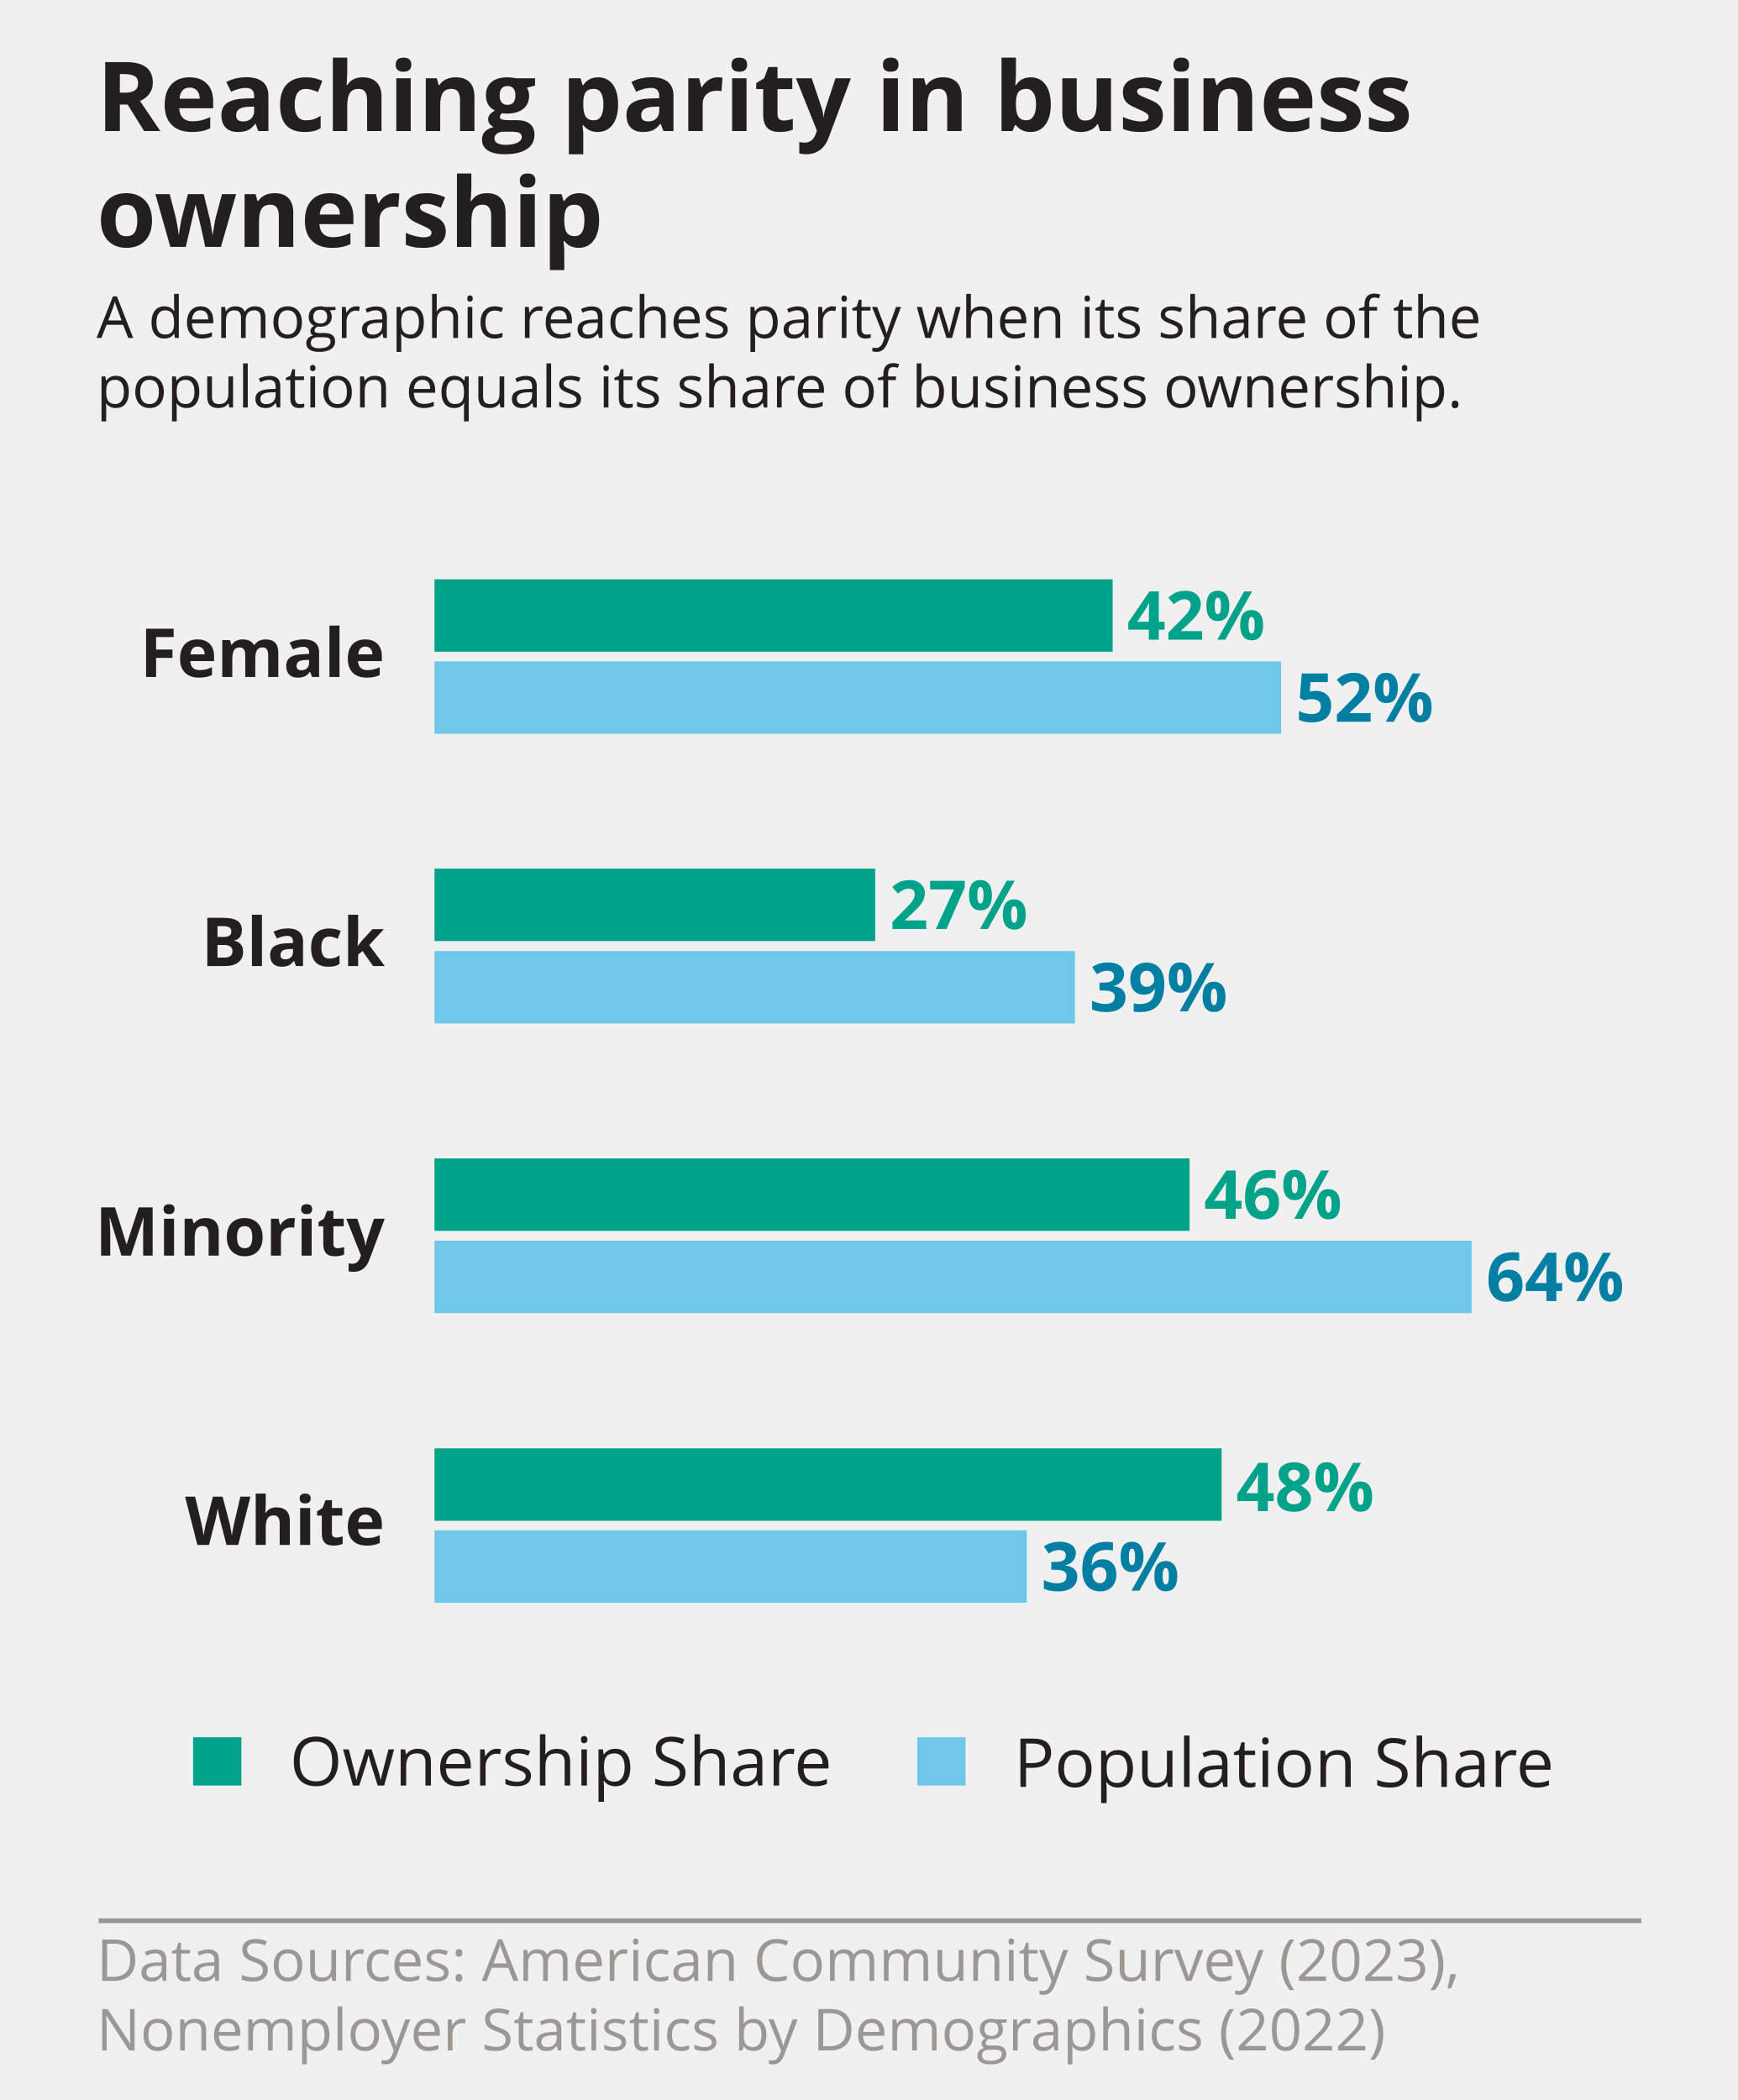
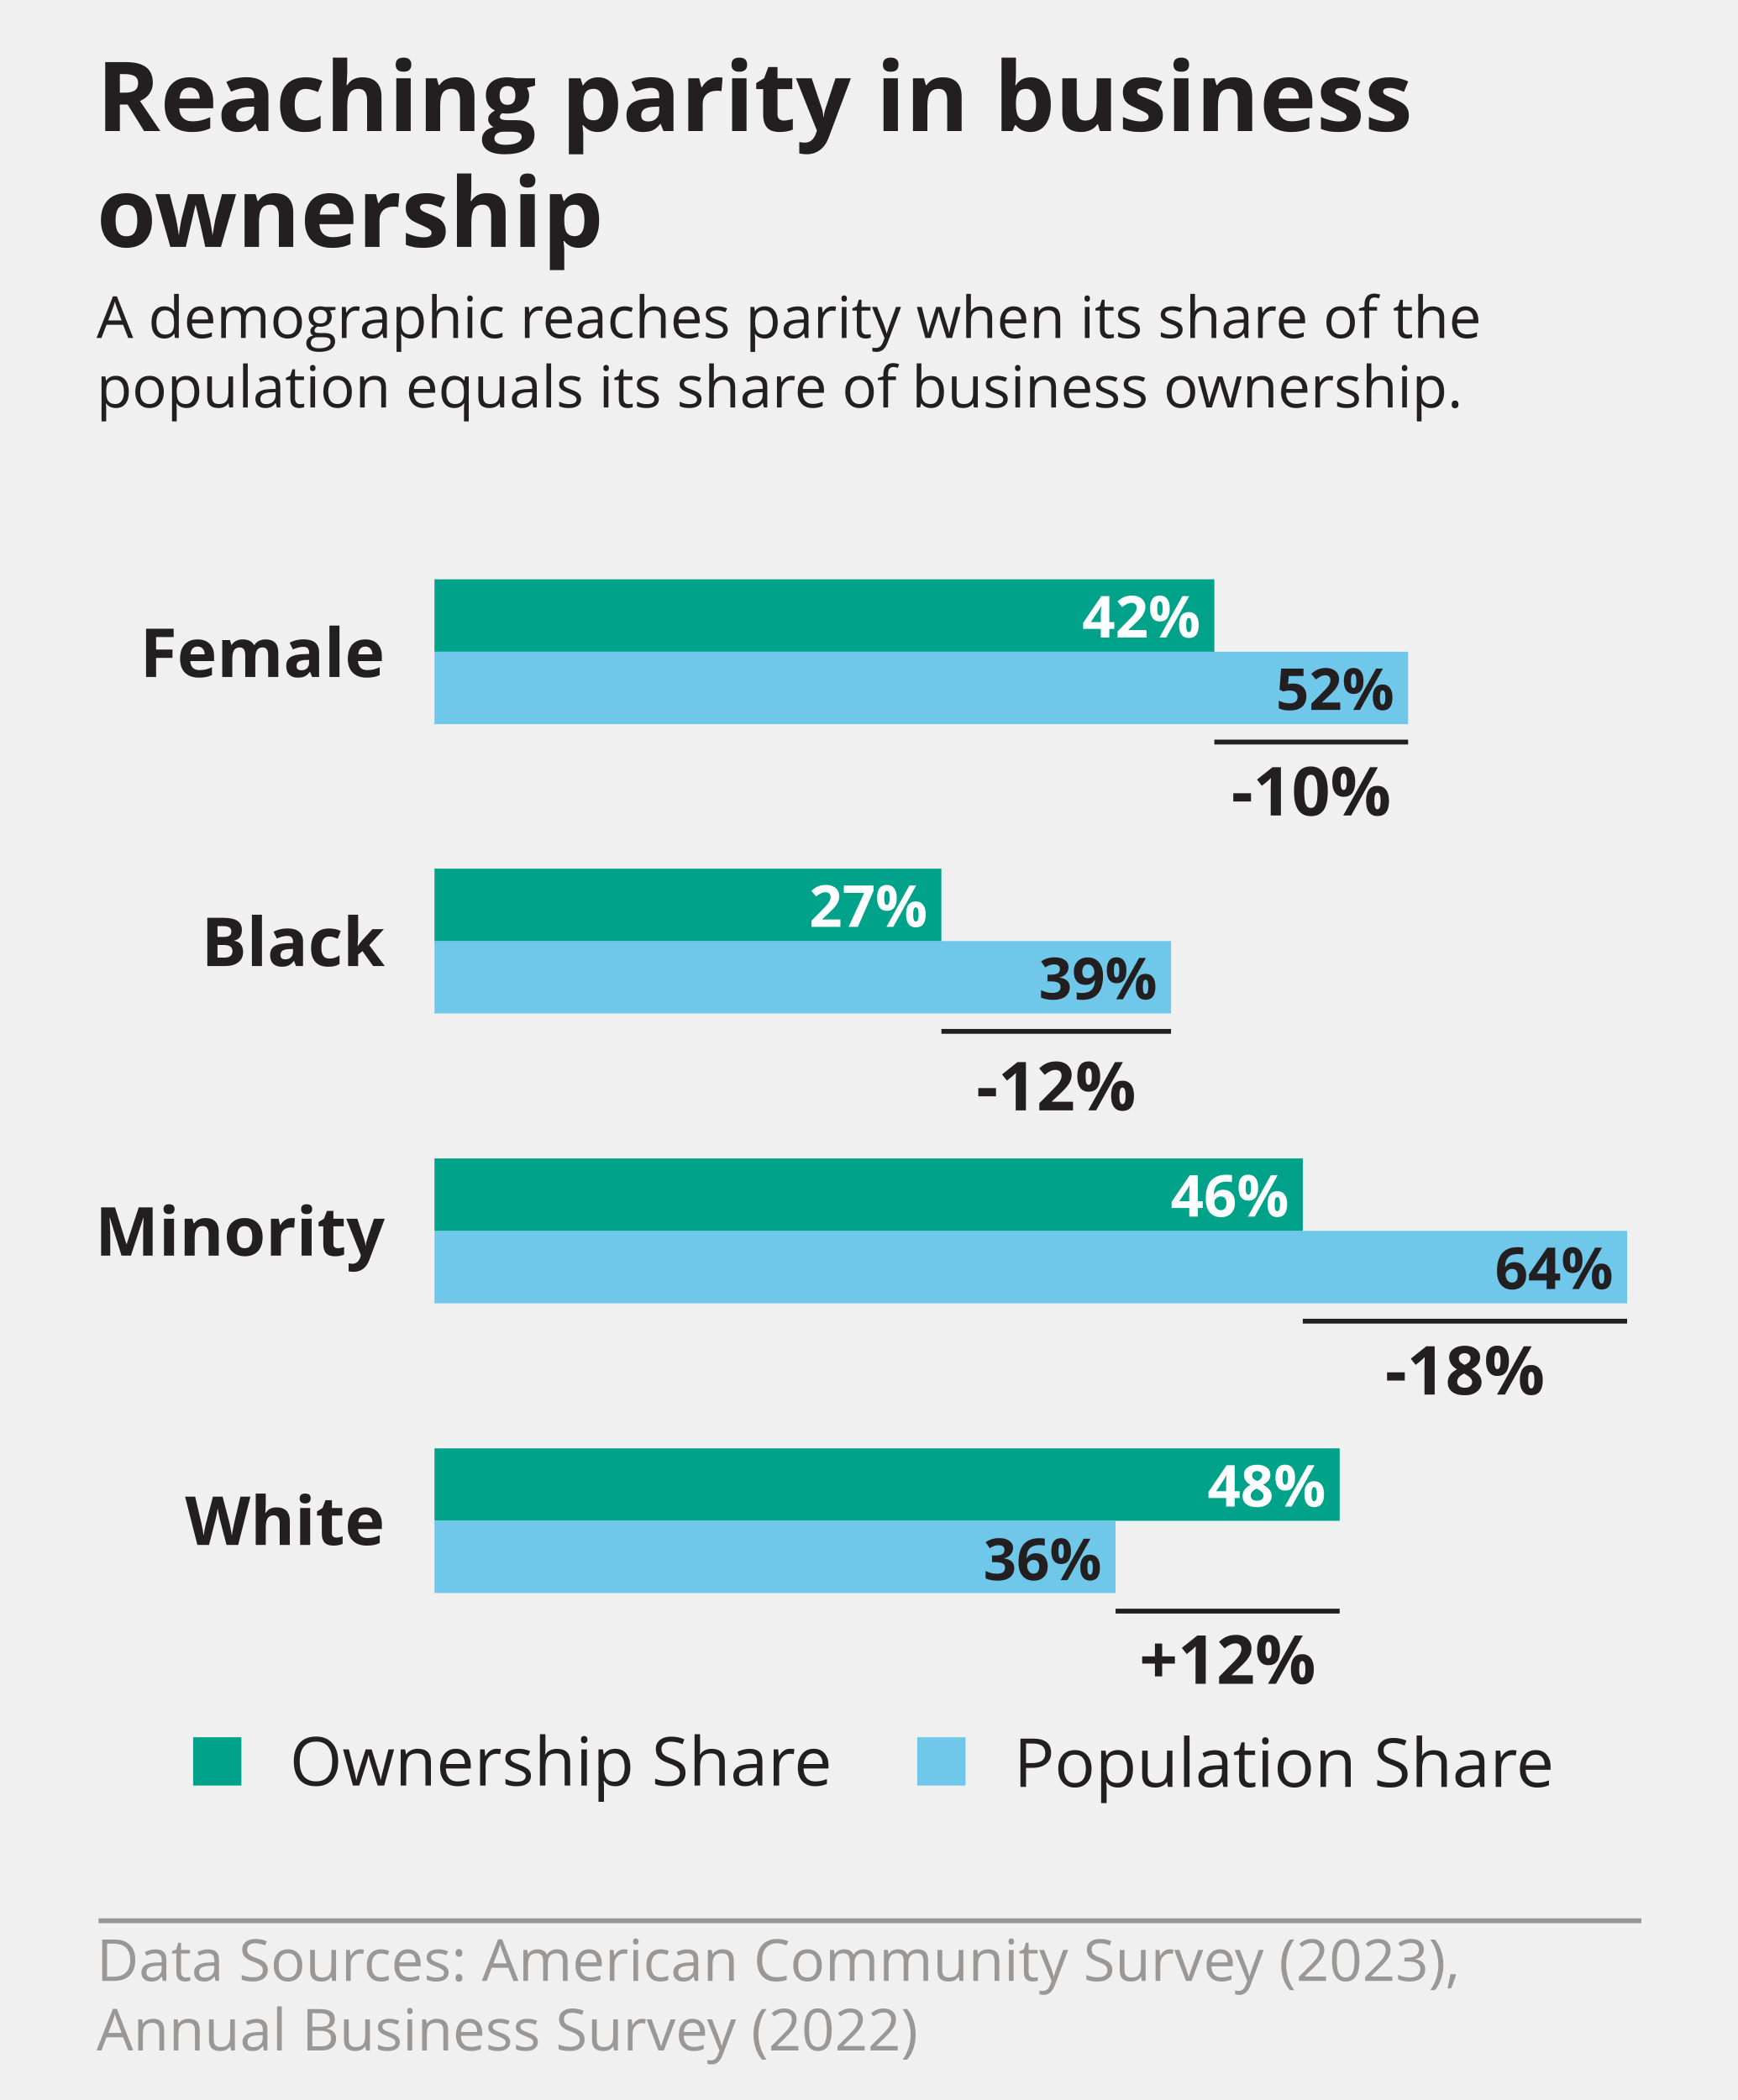
- <svg xmlns="http://www.w3.org/2000/svg" id="Layer_1" data-name="Layer 1" viewBox="0 0 360 435" version="1.1">
-   <defs id="defs1">
-     <style id="style1">
+ <svg xmlns="http://www.w3.org/2000/svg" id="Layer_1" data-name="Layer 1" viewBox="0 0 360 435">
+   <defs>
+     <style>
      .cls-1 {
-         fill: #d6d6d6;
+         fill: #fff;
      }

-       .cls-2, .cls-3, .cls-4 {
+       .cls-1, .cls-2, .cls-3, .cls-4 {
        font-family: OpenSans-Bold, 'Open Sans';
        font-weight: 700;
      }

-       .cls-2, .cls-3, .cls-5 {
+       .cls-1, .cls-2, .cls-5, .cls-6 {
+         font-size: 12px;
+       }
+ 
+       .cls-7 {
+         stroke: #231f20;
+       }
+ 
+       .cls-7, .cls-8 {
+         fill: none;
+         stroke-miterlimit: 10;
+       }
+ 
+       .cls-9 {
+         fill: #6fc7e9;
+       }
+ 
+       .cls-2, .cls-3, .cls-4, .cls-6, .cls-10 {
+         fill: #231f20;
+       }
+ 
+       .cls-3, .cls-10 {
        font-size: 14px;
      }

-       .cls-2, .cls-4, .cls-6, .cls-5 {
-         fill: #231f20;
-       }
- 
-       .cls-3, .cls-7 {
-         fill: #00a28a;
-       }
- 
-       .cls-8 {
+       .cls-5 {
        fill: #9a9896;
      }

-       .cls-8, .cls-6 {
-         font-size: 12px;
+       .cls-5, .cls-6, .cls-10 {
+         font-family: OpenSans, 'Open Sans';
      }

-       .cls-8, .cls-6, .cls-5 {
-         font-family: OpenSans, 'Open Sans';
+       .cls-11 {
+         fill: #00a28a;
      }

      .cls-4 {
        font-size: 20px;
      }

-       .cls-9 {
-         fill: none;
+       .cls-8 {
        stroke: #9a9896;
-         stroke-miterlimit: 10;
      }
    </style>
  </defs>
-   <text class="cls-4" transform="translate(20 27.14)" id="text2">
-     <tspan x="0" y="0" id="tspan1">Reaching parity in business </tspan>
-     <tspan x="0" y="24" id="tspan2">ownership</tspan>
+   <text class="cls-4" transform="translate(20 27.14)">
+     <tspan x="0" y="0">Reaching parity in business </tspan>
+     <tspan x="0" y="24">ownership</tspan>
  </text>
-   <text class="cls-6" transform="translate(20 70)" id="text4">
-     <tspan x="0" y="0" id="tspan3">A demographic reaches parity when its share of the </tspan>
-     <tspan x="0" y="14.4" id="tspan4">population equals its share of business ownership.</tspan>
+   <text class="cls-6" transform="translate(20 70)">
+     <tspan x="0" y="0">A demographic reaches parity when its share of the </tspan>
+     <tspan x="0" y="14.4">population equals its share of business ownership.</tspan>
  </text>
-   <text class="cls-2" transform="translate(38.34 320.02)" id="text5">
-     <tspan x="0" y="0" id="tspan5">White</tspan>
+   <text class="cls-3" transform="translate(38.34 320.02)">
+     <tspan x="0" y="0">White</tspan>
  </text>
-   <rect class="cls-7" x="90" y="300.02" width="163.05" height="15" id="rect5" />
-   <rect class="cls-1" x="90" y="317" width="122.68" height="15" id="rect6" style="fill:#6fc7ea;fill-opacity:1" />
-   <text class="cls-2" id="text6" x="215.69" y="329.5" style="fill:#007fa3;fill-opacity:1">
-     <tspan x="215.69" y="329.5" id="tspan6" style="fill:#007fa3;fill-opacity:1">36%</tspan>
+   <rect class="cls-11" x="90" y="300.02" width="187.5" height="15" />
+   <rect class="cls-9" x="90" y="314.98" width="141.08" height="15" />
+   <text class="cls-2" transform="translate(203.7 327.3)">
+     <tspan x="0" y="0">36%</tspan>
  </text>
-   <text class="cls-3" transform="translate(256.05 313.02)" id="text7">
-     <tspan x="0" y="0" id="tspan7">48%</tspan>
+   <text class="cls-1" transform="translate(250.12 312.08)">
+     <tspan x="0" y="0">48%</tspan>
  </text>
-   <text class="cls-2" transform="translate(28.99 140.23)" id="text8">
-     <tspan x="0" y="0" id="tspan8">Female</tspan>
+   <text class="cls-3" transform="translate(28.99 140.23)">
+     <tspan x="0" y="0">Female</tspan>
  </text>
-   <text class="cls-2" transform="translate(41.68 200.11)" id="text9">
-     <tspan x="0" y="0" id="tspan9">Black</tspan>
+   <text class="cls-3" transform="translate(41.68 200.11)">
+     <tspan x="0" y="0">Black</tspan>
  </text>
-   <text class="cls-2" transform="translate(19.68 260.09)" id="text10">
-     <tspan x="0" y="0" id="tspan10">Minority</tspan>
+   <text class="cls-3" transform="translate(19.68 260.09)">
+     <tspan x="0" y="0">Minority</tspan>
  </text>
-   <rect class="cls-1" x="90" y="137" width="175.37" height="15" id="rect10" style="fill:#6fc7ea;fill-opacity:1" />
-   <rect class="cls-1" x="90" y="197" width="132.67" height="15" id="rect11" style="fill:#6fc7ea;fill-opacity:1" />
-   <rect class="cls-1" x="90" y="257" width="214.82" height="15" id="rect12" style="fill:#6fc7ea;fill-opacity:1" />
-   <rect class="cls-7" x="90" y="239.96" width="156.4" height="15" id="rect13" />
-   <rect class="cls-7" x="90" y="120" width="140.47" height="15" id="rect14" />
-   <text class="cls-3" id="text14" x="233.47" y="132.507">
-     <tspan x="233.47" y="132.507" id="tspan14">42%</tspan>
+   <rect class="cls-9" x="90" y="135" width="201.67" height="15" />
+   <rect class="cls-9" x="90" y="194.93" width="152.57" height="15" />
+   <rect class="cls-9" x="90" y="254.96" width="247.04" height="15" />
+   <rect class="cls-11" x="90" y="239.96" width="179.86" height="15" />
+   <rect class="cls-11" x="90" y="120" width="161.54" height="15" />
+   <text class="cls-1" transform="translate(224.16 132.05)">
+     <tspan x="0" y="0">42%</tspan>
  </text>
-   <text class="cls-2" id="text15" x="268.37" y="149.5" style="fill:#007fa3;fill-opacity:1.0">
-     <tspan x="268.37" y="149.5" id="tspan15" style="fill:#007fa3;fill-opacity:1.0">52%</tspan>
+   <text class="cls-2" transform="translate(264.29 147.05)">
+     <tspan x="0" y="0">52%</tspan>
  </text>
-   <rect class="cls-7" x="90" y="179.93" width="91.29" height="15" id="rect15" />
-   <text class="cls-3" id="text16" x="184.3" y="192.437">
-     <tspan x="184.3" y="192.437" id="tspan16">27%</tspan>
+   <rect class="cls-11" x="90" y="179.93" width="104.99" height="15" />
+   <text class="cls-1" transform="translate(167.61 191.99)">
+     <tspan x="0" y="0">27%</tspan>
  </text>
-   <text class="cls-2" id="text17" x="225.68" y="209.5" style="fill:#007fa3;fill-opacity:1.0">
-     <tspan x="225.68" y="209.5" id="tspan17" style="fill:#007fa3;fill-opacity:1.0">39%</tspan>
+   <text class="cls-2" transform="translate(215.19 206.99)">
+     <tspan x="0" y="0">39%</tspan>
  </text>
-   <text class="cls-3" id="text18" x="249.4" y="252.46">
-     <tspan x="249.4" y="252.46" id="tspan18">46%</tspan>
+   <text class="cls-1" transform="translate(242.48 252.01)">
+     <tspan x="0" y="0">46%</tspan>
  </text>
-   <text class="cls-2" id="text19" x="307.83" y="269.5" style="fill:#007fa3;fill-opacity:1.0">
-     <tspan x="307.83" y="269.5" id="tspan19" style="fill:#007fa3;fill-opacity:1.0">64%</tspan>
+   <text class="cls-2" transform="translate(309.66 267.01)">
+     <tspan x="0" y="0">64%</tspan>
  </text>
-   <text class="cls-5" transform="translate(60 369.87)" id="text20">
-     <tspan x="0" y="0" id="tspan20">Ownership Share</tspan>
+   <text class="cls-10" transform="translate(60 369.87)">
+     <tspan x="0" y="0">Ownership Share</tspan>
  </text>
-   <text class="cls-5" transform="translate(210 370.14)" id="text21">
-     <tspan x="0" y="0" id="tspan21">Population Share</tspan>
+   <text class="cls-10" transform="translate(210 370.14)">
+     <tspan x="0" y="0">Population Share</tspan>
  </text>
-   <rect class="cls-7" x="40" y="359.86" width="10" height="10" id="rect21" />
-   <rect class="cls-1" x="190" y="359.86" width="10" height="10" id="rect22" style="fill:#6fc7ea;fill-opacity:1.0" />
-   <g id="g23">
-     <text class="cls-8" transform="translate(20 410.33)" id="text23">
-       <tspan x="0" y="0" id="tspan22">Data Sources: American Community Survey (2023), </tspan>
-       <tspan x="0" y="14.4" id="tspan23">Nonemployer Statistics by Demographics (2022) </tspan>
+   <rect class="cls-11" x="40" y="359.86" width="10" height="10" />
+   <rect class="cls-9" x="190" y="359.86" width="10" height="10" />
+   <g>
+     <text class="cls-5" transform="translate(20 410.33)">
+       <tspan x="0" y="0">Data Sources: American Community Survey (2023), </tspan>
+       <tspan x="0" y="14.4">Annual Business Survey (2022) </tspan>
    </text>
-     <line class="cls-9" x1="20.41" y1="397.87" x2="340" y2="397.87" id="line23" />
+     <line class="cls-8" x1="20.41" y1="397.87" x2="340" y2="397.87" />
  </g>
+   <text class="cls-3" transform="translate(255.04 168.92)">
+     <tspan x="0" y="0">-10%</tspan>
+   </text>
+   <line class="cls-7" x1="251.54" y1="153.71" x2="291.67" y2="153.71" />
+   <text class="cls-3" transform="translate(202.22 230)">
+     <tspan x="0" y="0">-12%</tspan>
+   </text>
+   <line class="cls-7" x1="195" y1="213.64" x2="242.57" y2="213.64" />
+   <text class="cls-3" transform="translate(286.89 288.88)">
+     <tspan x="0" y="0">-18%</tspan>
+   </text>
+   <line class="cls-7" x1="269.86" y1="273.67" x2="337.04" y2="273.67" />
+   <text class="cls-3" transform="translate(235.98 348.79)">
+     <tspan x="0" y="0">+12%</tspan>
+   </text>
+   <line class="cls-7" x1="231.08" y1="333.73" x2="277.5" y2="333.73" />
</svg>
